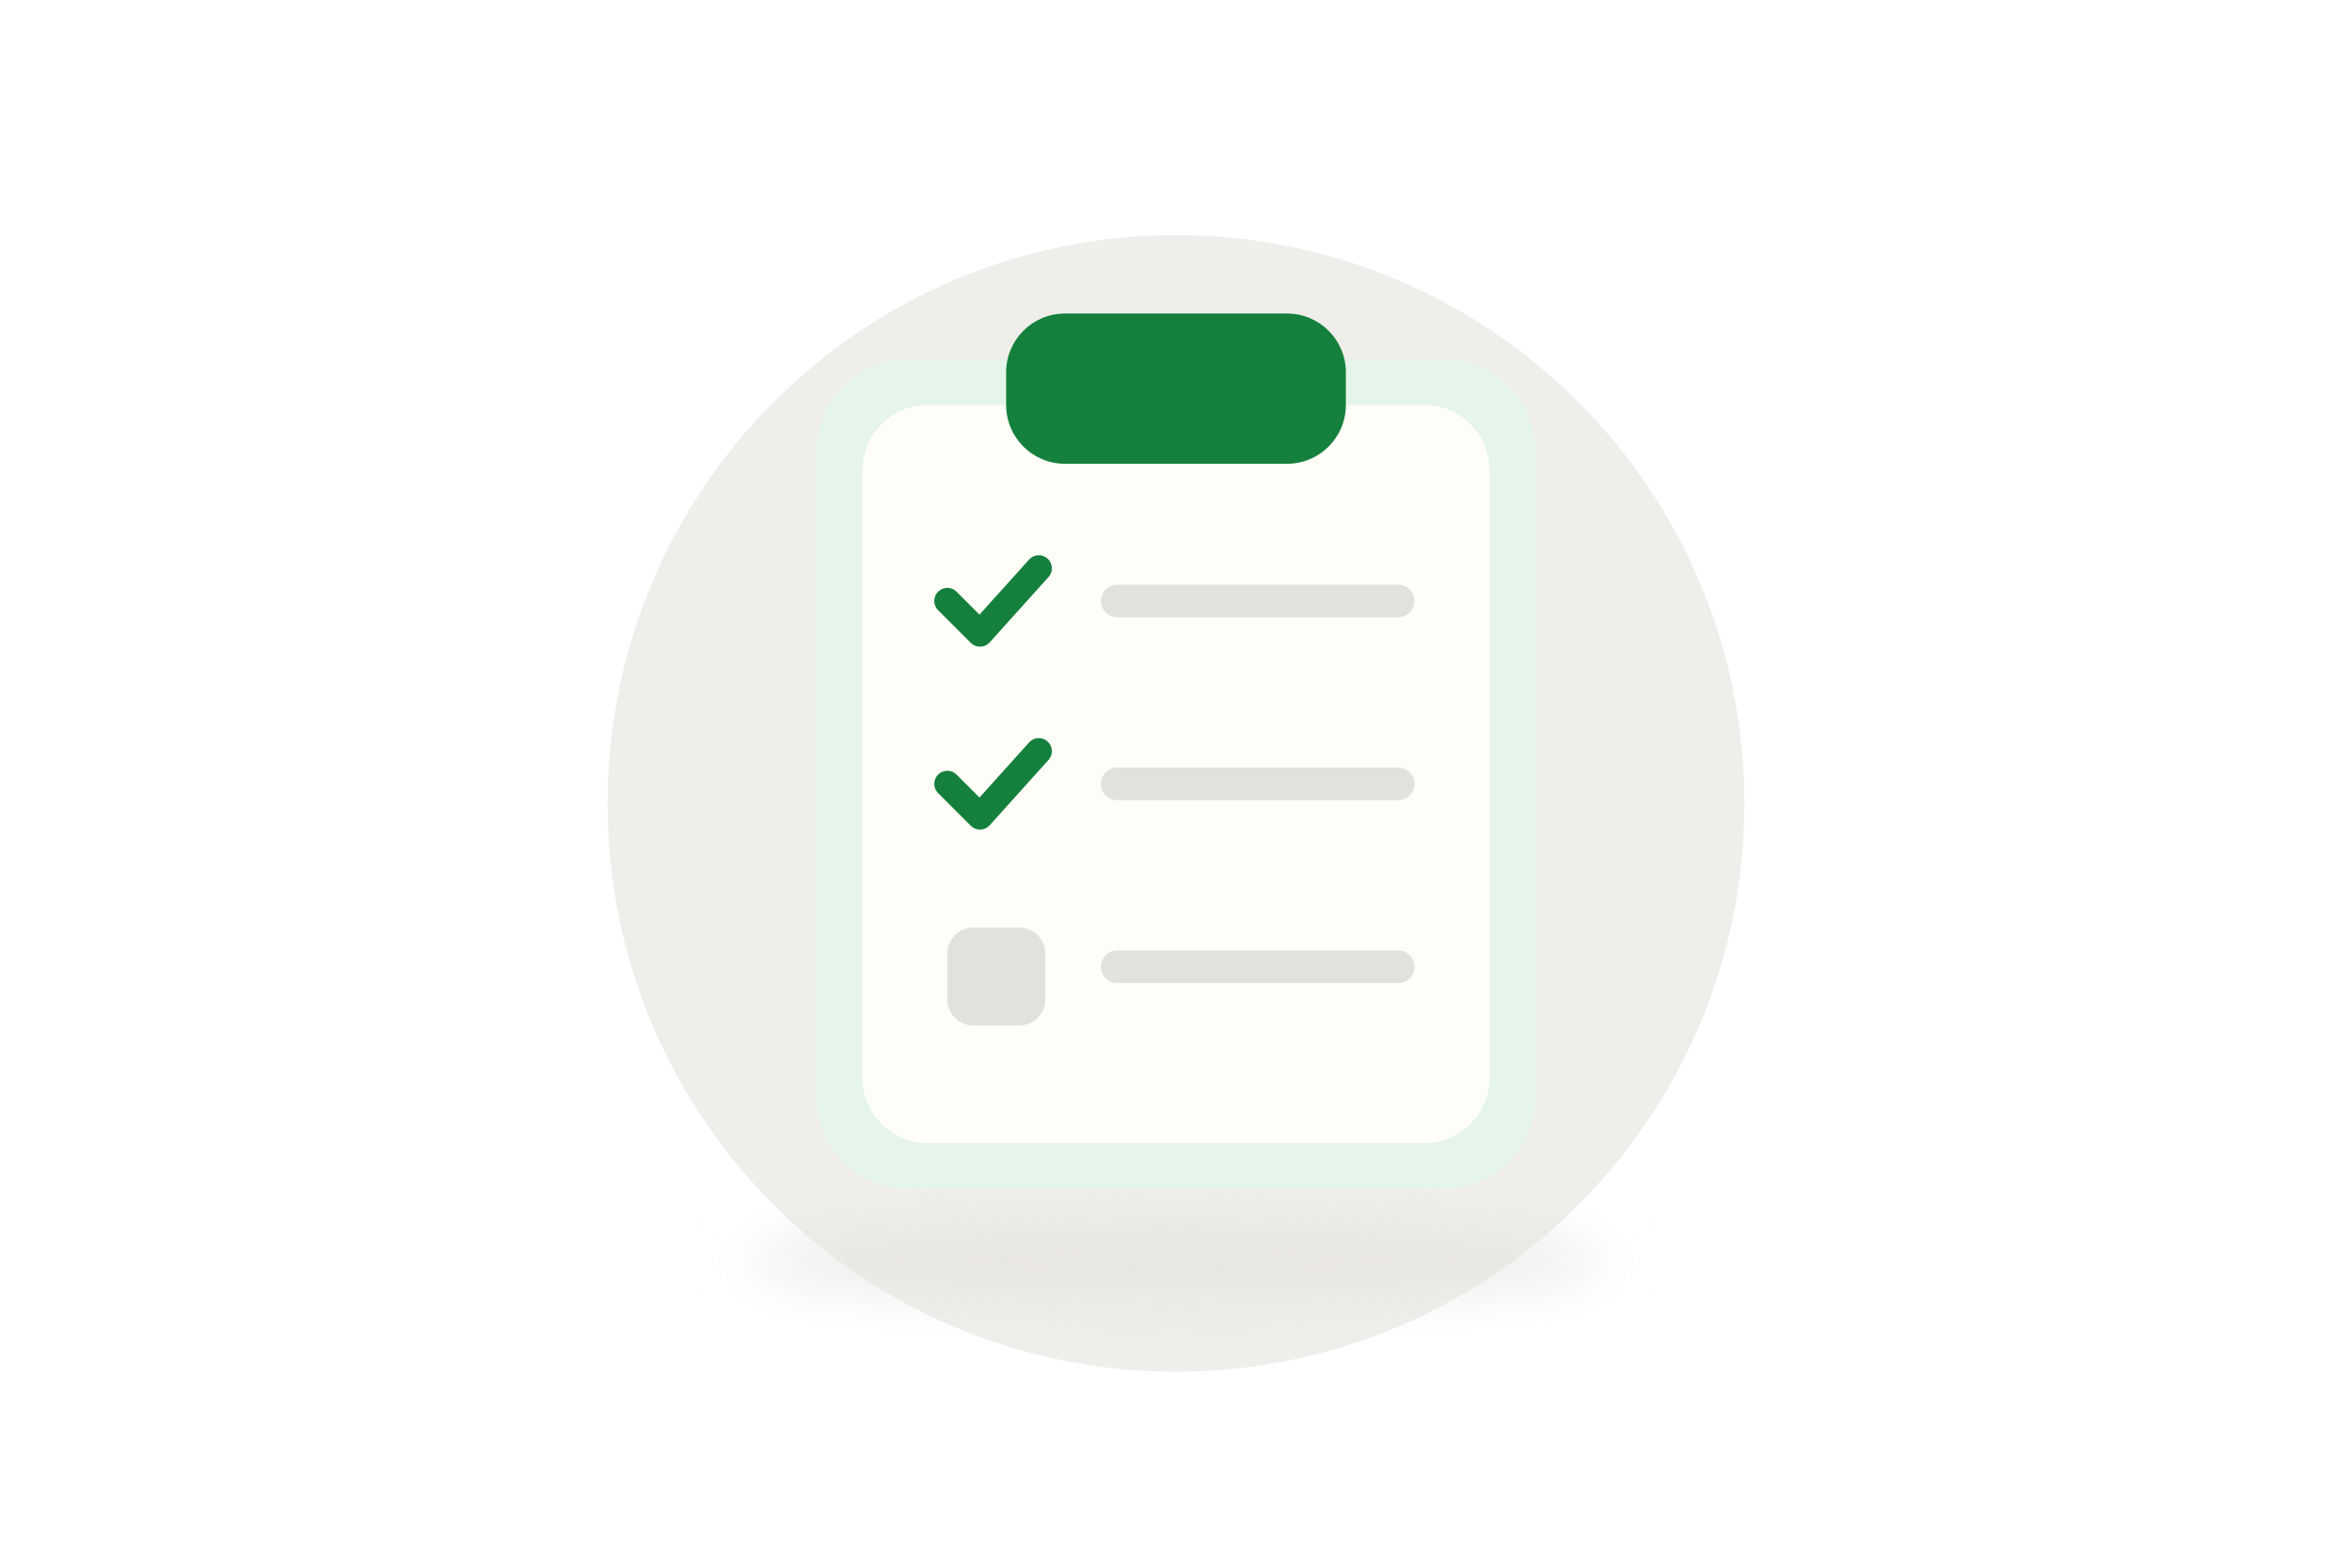
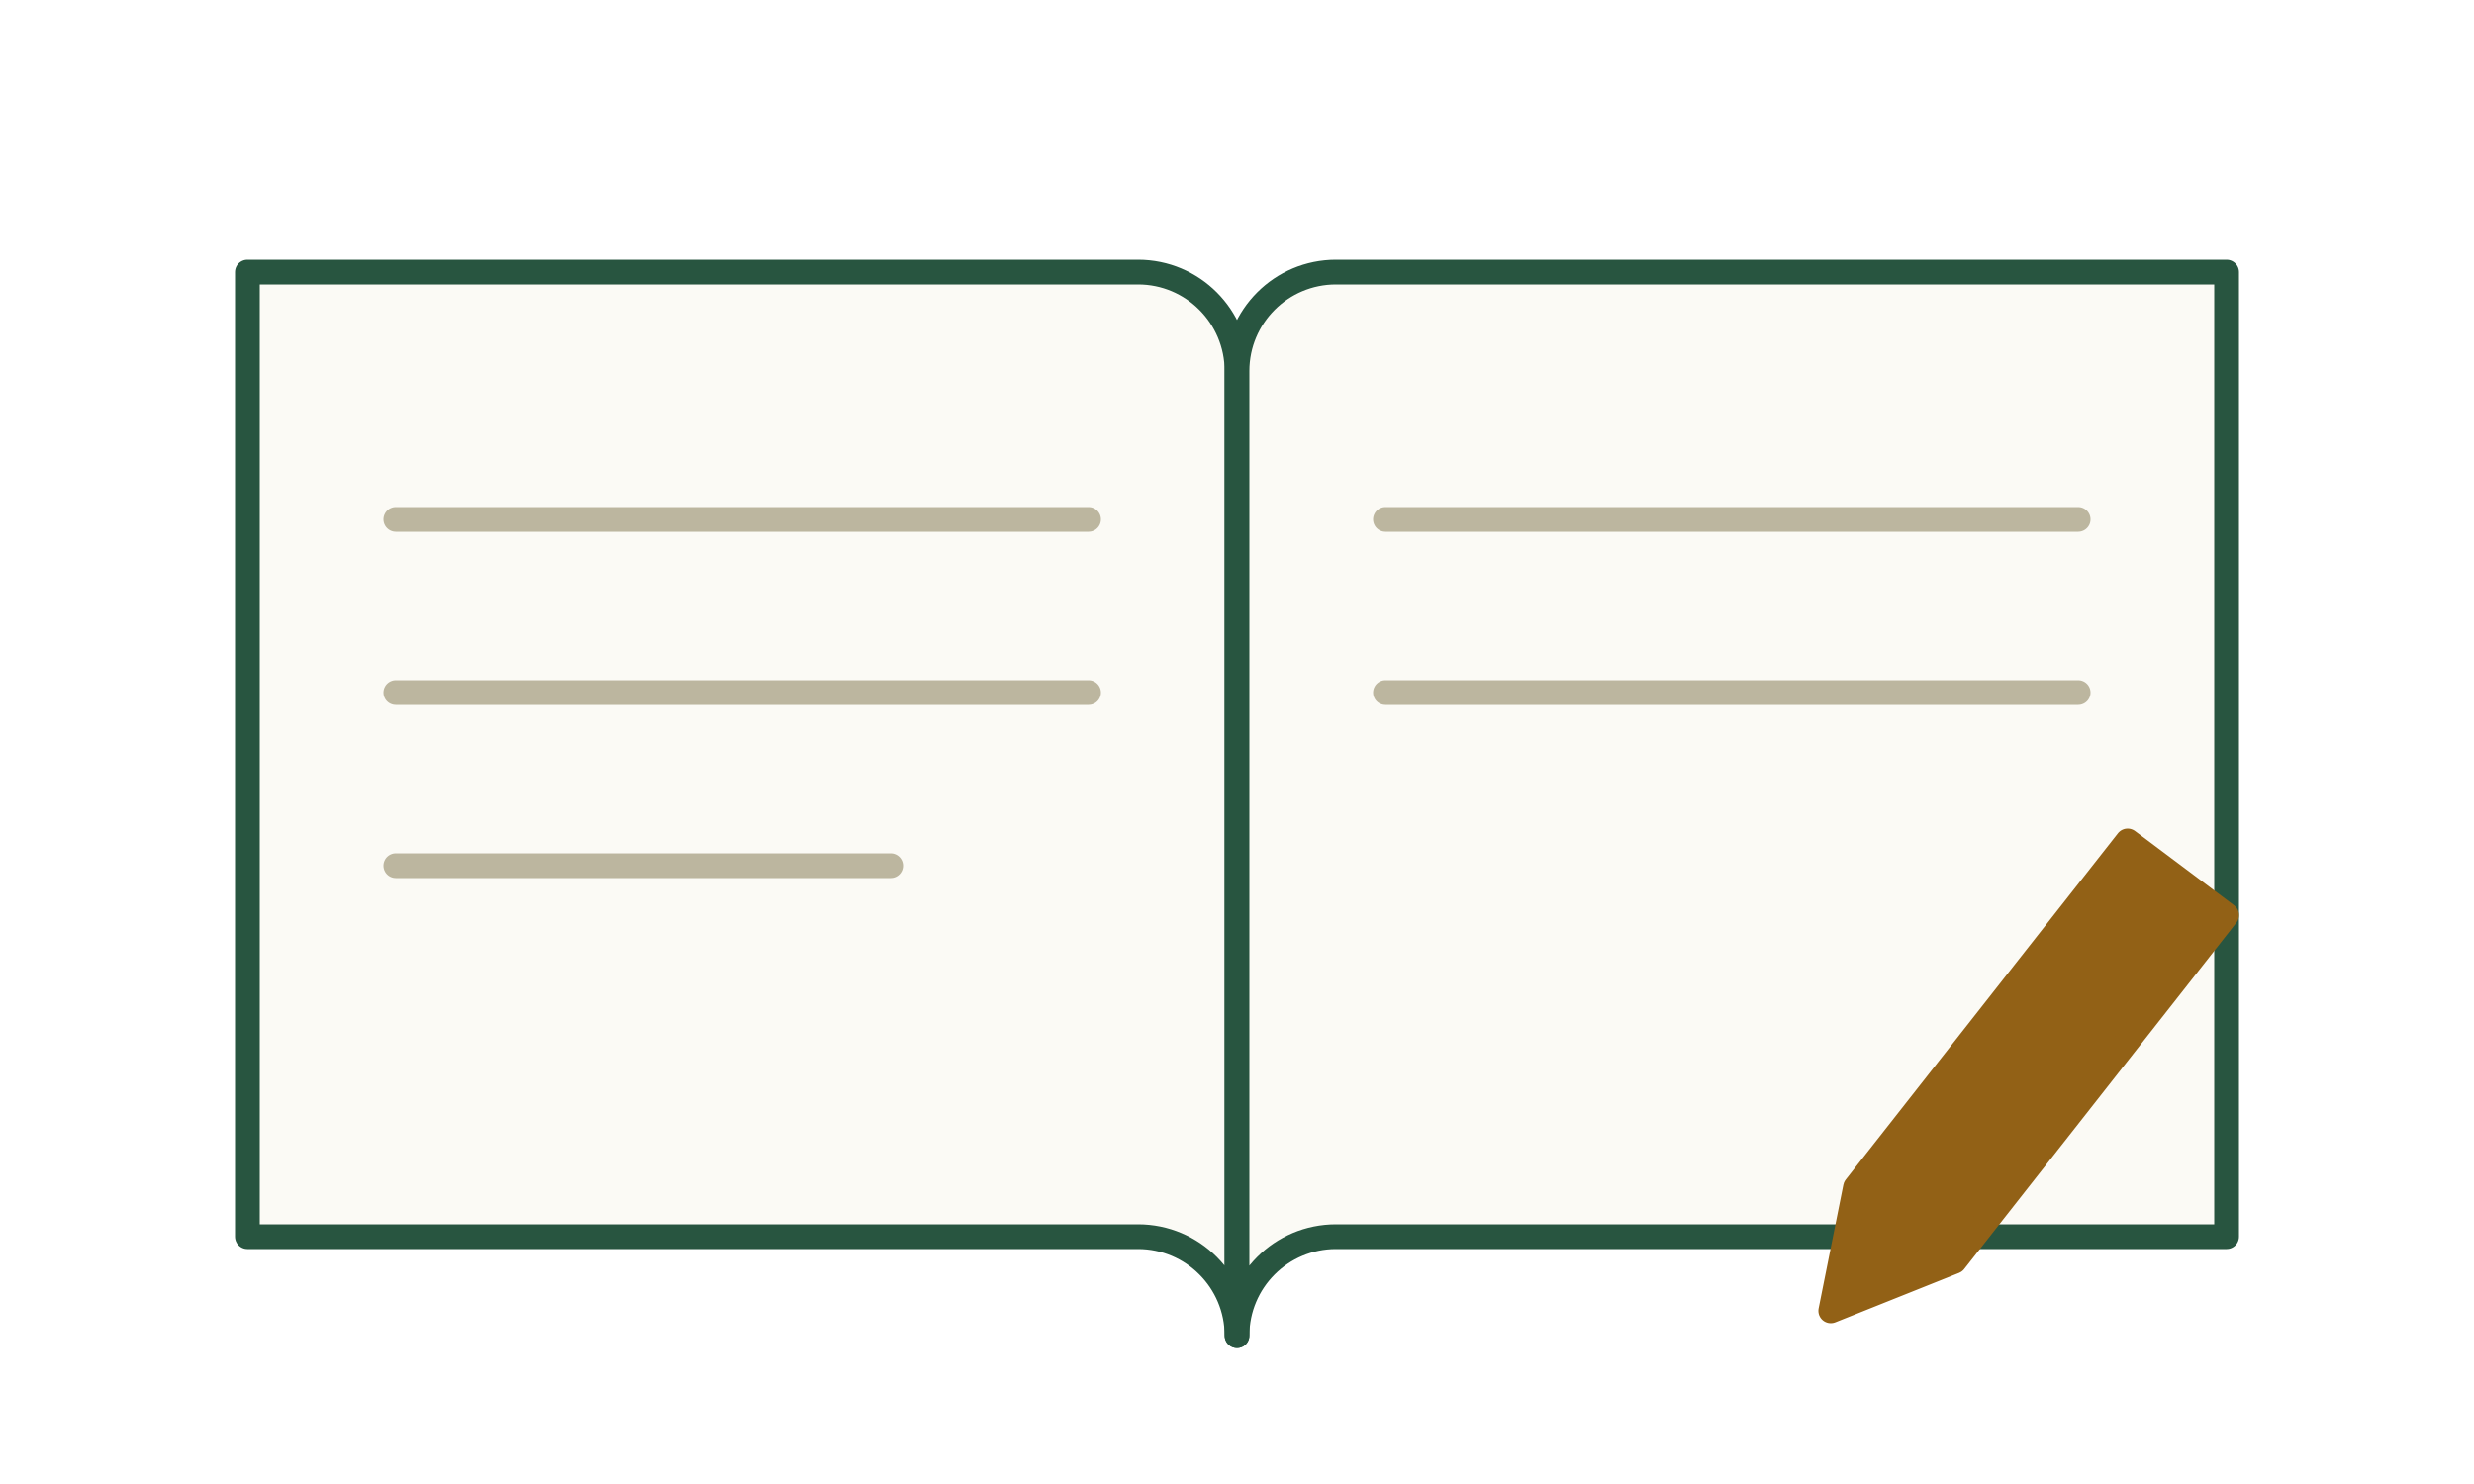
- <svg xmlns="http://www.w3.org/2000/svg" width="720" height="480" viewBox="0 0 360 240">
-   <defs>
-     <filter id="soft" x="-30%" y="-150%" width="160%" height="400%">
-       <feGaussianBlur stdDeviation="4" />
-     </filter>
-   </defs>
-   <circle cx="180" cy="123" r="87" fill="#e3e1dc" opacity=".56" />
-   <g opacity=".65" filter="url(#soft)">
-     <ellipse cx="180" cy="193" rx="66" ry="6" fill="#e3e1dc" />
-   </g>
-   <rect x="125" y="55" width="110" height="127" rx="14" fill="#e5f5ea" />
-   <rect x="132" y="62" width="96" height="113" rx="10" fill="#fffdf8" />
-   <rect x="154" y="48" width="52" height="23" rx="9" fill="#15803d" />
-   <path d="M145 92l5 5 9-10" fill="none" stroke="#15803d" stroke-width="4" stroke-linecap="round" stroke-linejoin="round" />
-   <path d="M171 92h43" fill="none" stroke="#e3e1dc" stroke-width="5" stroke-linecap="round" stroke-linejoin="round" />
-   <path d="M145 120l5 5 9-10" fill="none" stroke="#15803d" stroke-width="4" stroke-linecap="round" stroke-linejoin="round" />
-   <path d="M171 120h43" fill="none" stroke="#e3e1dc" stroke-width="5" stroke-linecap="round" stroke-linejoin="round" />
-   <rect x="145" y="142" width="15" height="15" rx="4" fill="#e3e1dc" />
-   <path d="M171 148h43" fill="none" stroke="#e3e1dc" stroke-width="5" stroke-linecap="round" stroke-linejoin="round" />
+ <svg xmlns="http://www.w3.org/2000/svg" viewBox="0 0 200 120" width="200" height="120" role="img" aria-label="빈 수첩 그림" fill="none" stroke-linecap="round" stroke-linejoin="round">
+   <path d="M20 22h72a8 8 0 0 1 8 8v78a8 8 0 0 0-8-8H20z" fill="#fbfaf5" stroke="#285540" stroke-width="2" />
+   <path d="M180 22h-72a8 8 0 0 0-8 8v78a8 8 0 0 1 8-8h72z" fill="#fbfaf5" stroke="#285540" stroke-width="2" />
+   <path d="M32 42h56M32 56h56M32 70h40M112 42h56M112 56h56" stroke="#bcb69f" stroke-width="2" />
+   <path d="M150 96l22-28 8 6-22 28-10 4z" fill="#926116" stroke="#926116" stroke-width="2" />
</svg>
